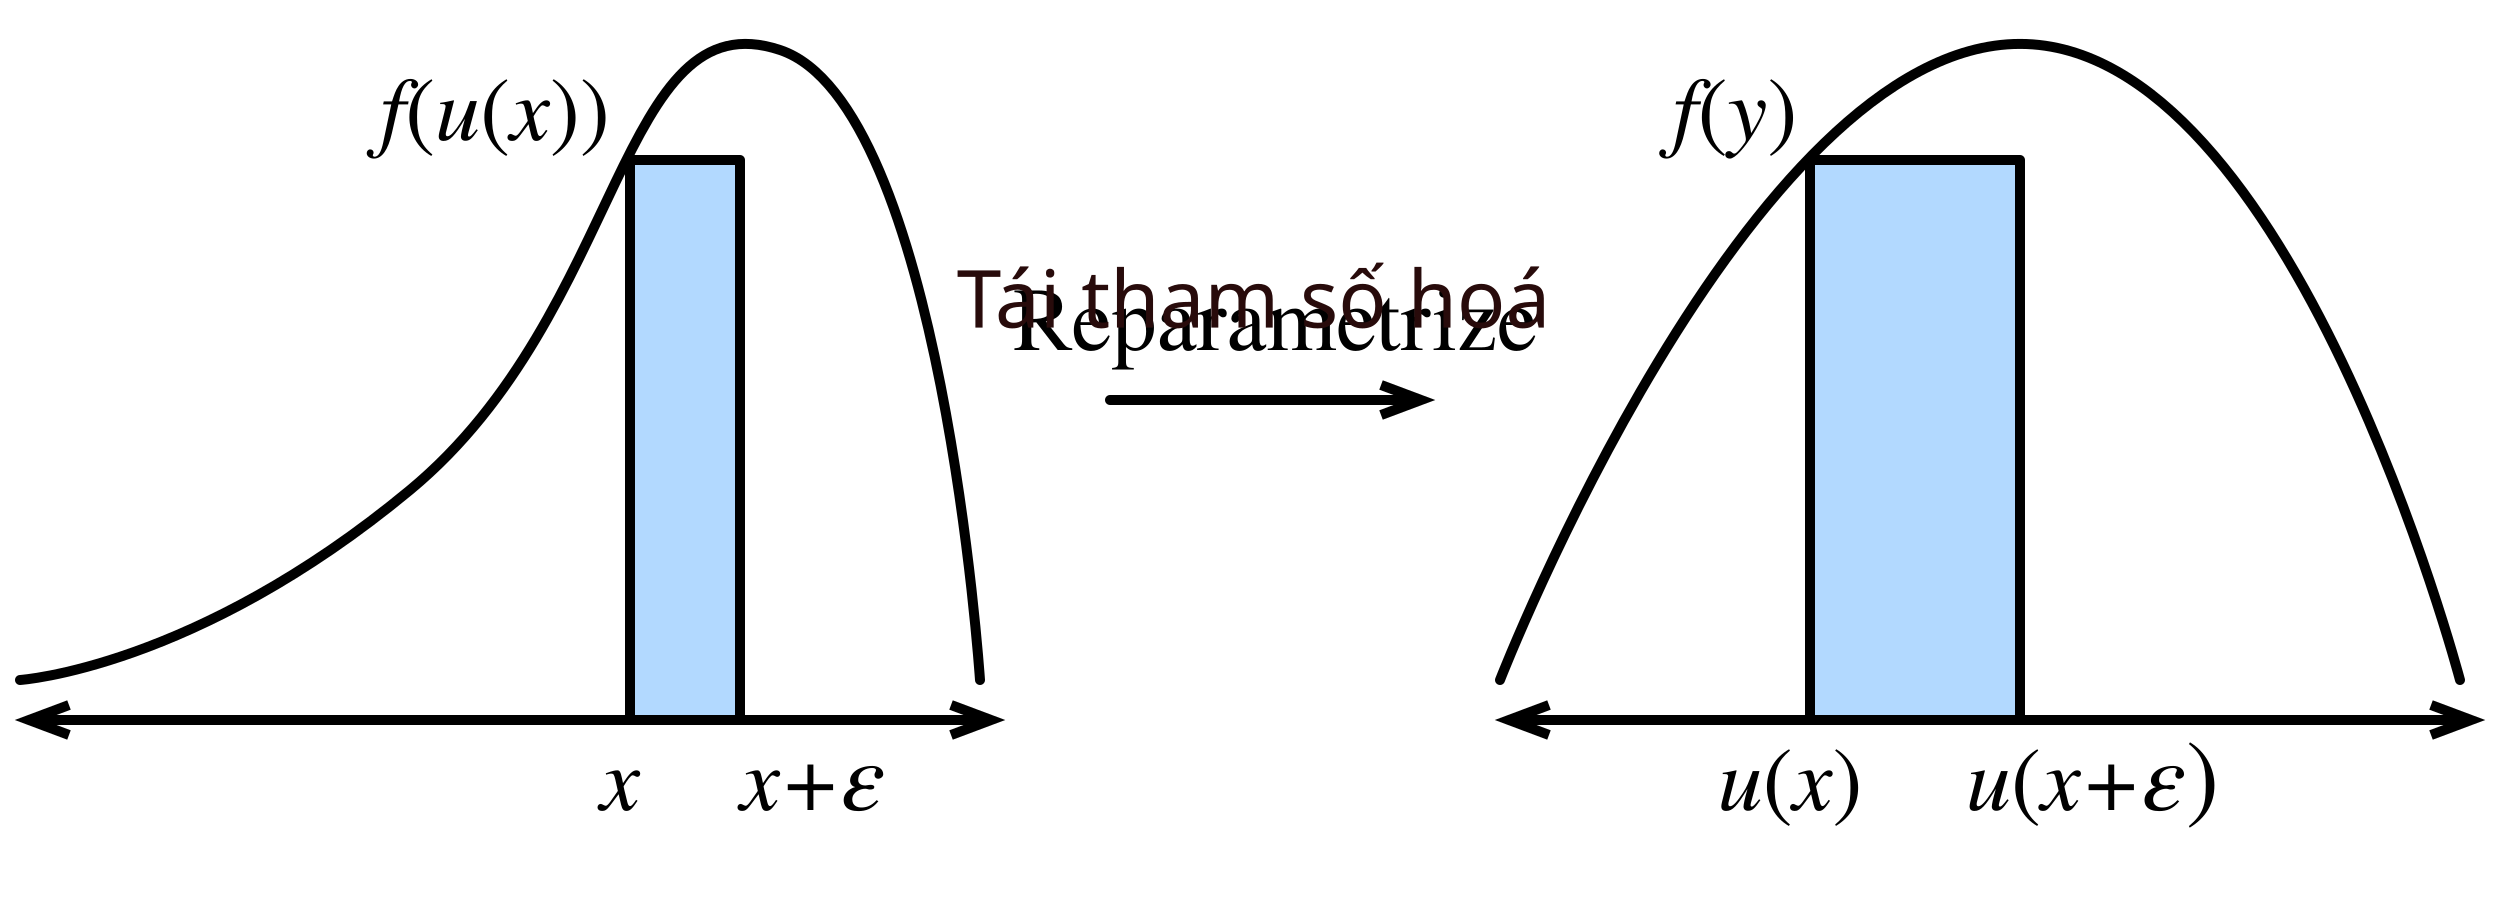
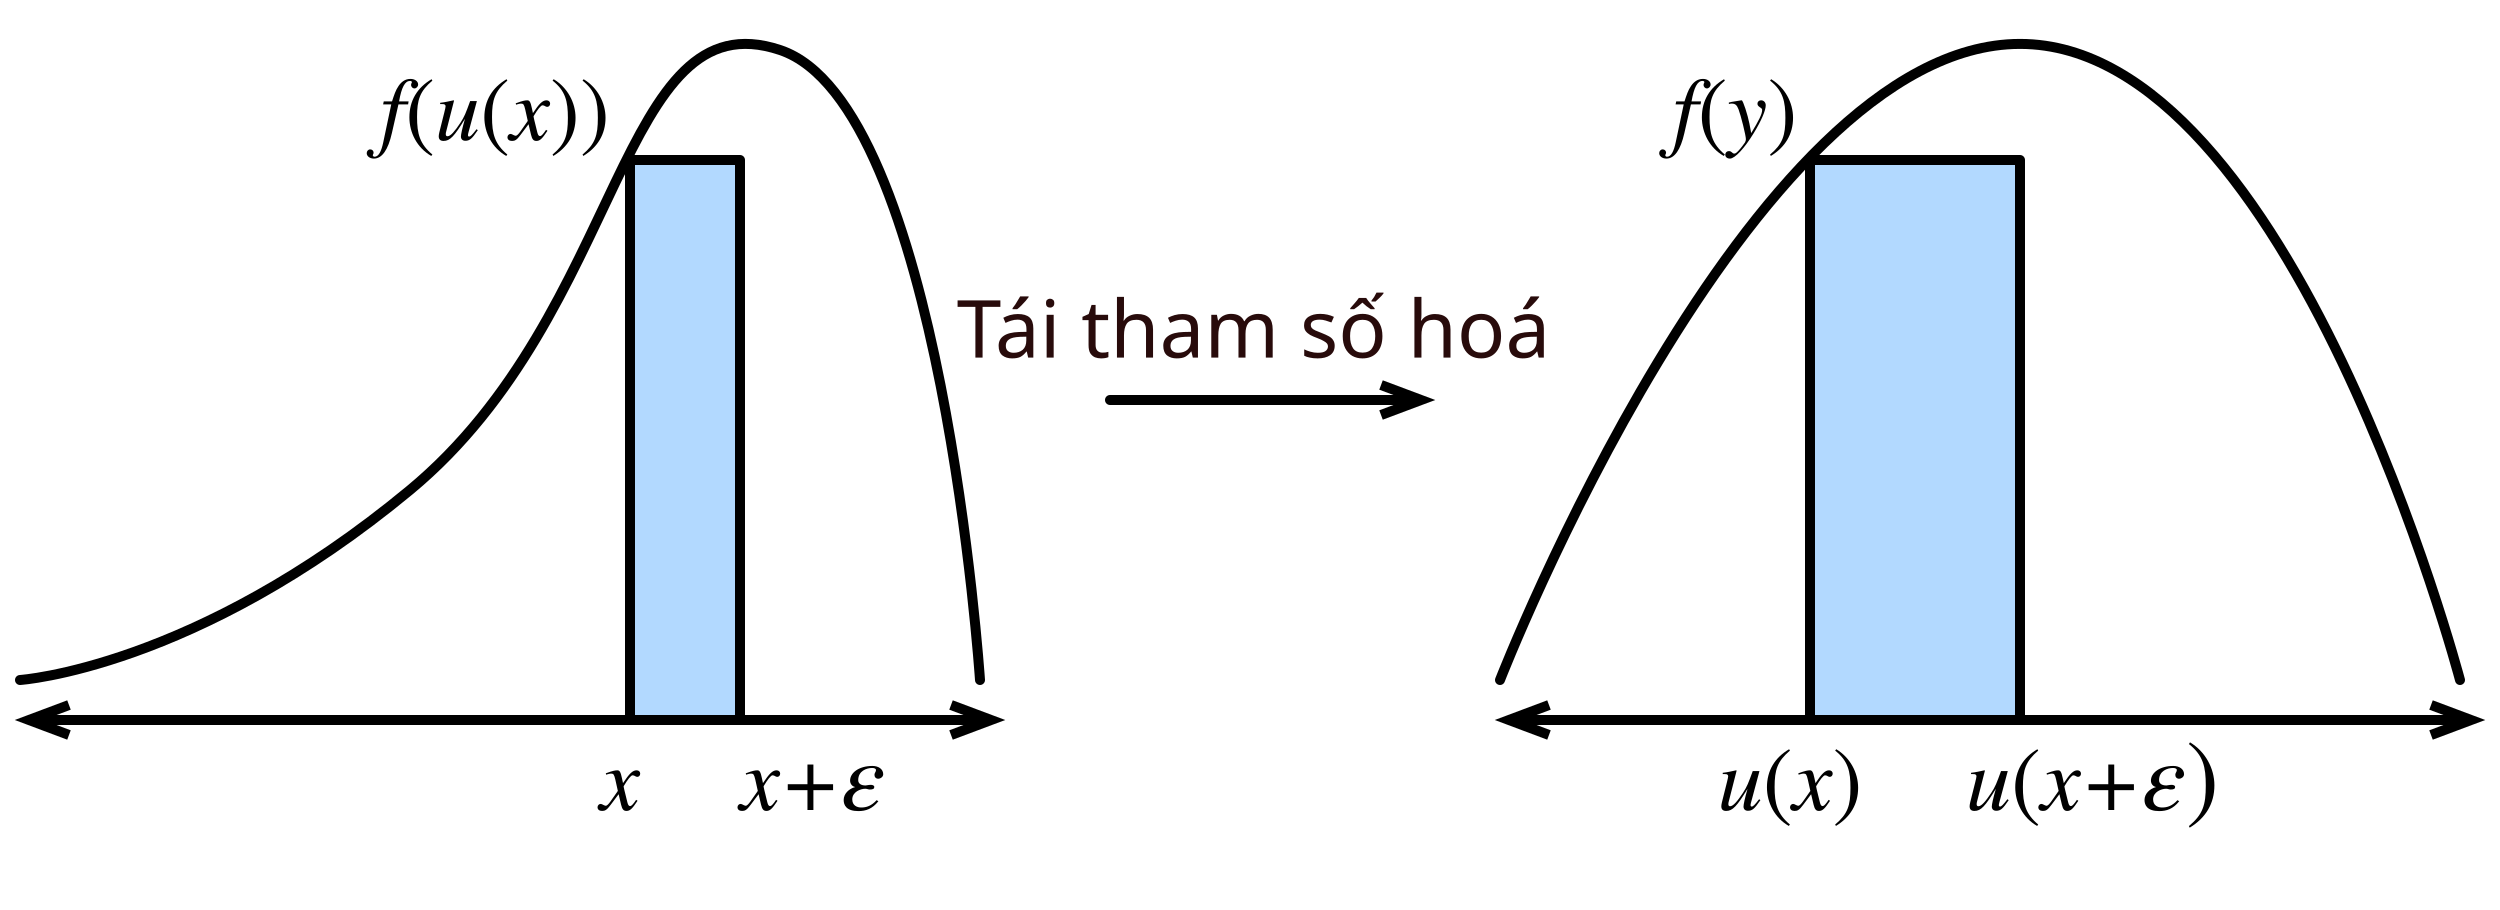
<svg xmlns="http://www.w3.org/2000/svg" xmlns:xlink="http://www.w3.org/1999/xlink" width="250pt" height="91pt" viewBox="0 0 250 91" version="1.1" id="svg235">
  <defs id="defs78">
    <g id="g76">
      <symbol overflow="visible" id="glyph0-0">
        <path style="stroke:none;" d="" id="path10" />
      </symbol>
      <symbol overflow="visible" id="glyph0-1">
        <path style="stroke:none;" d="M 2.188 -3.188 C 2.062 -3.812 1.953 -3.969 1.734 -3.969 C 1.516 -3.969 1.219 -3.906 0.672 -3.703 L 0.578 -3.672 L 0.609 -3.531 L 0.766 -3.578 C 0.938 -3.625 1.047 -3.641 1.109 -3.641 C 1.344 -3.641 1.406 -3.562 1.531 -3.031 L 1.781 -1.906 L 1.047 -0.859 C 0.859 -0.594 0.688 -0.422 0.578 -0.422 C 0.531 -0.422 0.438 -0.453 0.344 -0.5 C 0.234 -0.562 0.141 -0.609 0.062 -0.609 C -0.109 -0.609 -0.25 -0.453 -0.25 -0.281 C -0.25 -0.047 -0.078 0.094 0.203 0.094 C 0.484 0.094 0.672 0.016 1.062 -0.516 L 1.859 -1.578 L 2.109 -0.516 C 2.219 -0.062 2.359 0.094 2.641 0.094 C 2.984 0.094 3.219 -0.109 3.75 -0.922 L 3.609 -1.016 C 3.531 -0.922 3.5 -0.859 3.422 -0.75 C 3.219 -0.484 3.109 -0.391 3 -0.391 C 2.875 -0.391 2.797 -0.516 2.734 -0.766 L 2.438 -1.969 C 2.391 -2.188 2.359 -2.312 2.359 -2.375 C 2.766 -3.062 3.094 -3.469 3.25 -3.469 C 3.469 -3.469 3.547 -3.312 3.719 -3.312 C 3.891 -3.312 4.016 -3.453 4.016 -3.641 C 4.016 -3.828 3.875 -3.969 3.656 -3.969 C 3.266 -3.969 2.922 -3.641 2.297 -2.688 Z M 2.188 -3.188 " id="path13" />
      </symbol>
      <symbol overflow="visible" id="glyph0-2">
        <path style="stroke:none;" d="M 5.312 -1.984 L 5.312 -2.578 L 3.344 -2.578 L 3.344 -4.547 L 2.75 -4.547 L 2.75 -2.578 L 0.781 -2.578 L 0.781 -1.984 L 2.75 -1.984 L 2.75 0 L 3.344 0 L 3.344 -1.984 Z M 5.312 -1.984 " id="path16" />
      </symbol>
      <symbol overflow="visible" id="glyph0-3">
        <path style="stroke:none;" d="M 0.375 -3.859 L 0.312 -3.562 L 1.125 -3.562 L 0.328 0.219 C 0.125 1.188 -0.156 1.672 -0.547 1.672 C -0.641 1.672 -0.719 1.609 -0.719 1.531 C -0.719 1.438 -0.641 1.391 -0.641 1.266 C -0.641 1.078 -0.781 0.938 -0.984 0.938 C -1.172 0.938 -1.328 1.109 -1.328 1.312 C -1.328 1.625 -1.016 1.859 -0.609 1.859 C 0.203 1.859 0.812 0.984 1.188 -0.688 L 1.844 -3.562 L 2.812 -3.562 L 2.859 -3.859 L 1.906 -3.859 C 2.156 -5.281 2.5 -5.906 3 -5.906 C 3.125 -5.906 3.188 -5.859 3.188 -5.781 C 3.188 -5.703 3.109 -5.656 3.109 -5.516 C 3.109 -5.297 3.281 -5.156 3.438 -5.156 C 3.641 -5.156 3.812 -5.344 3.812 -5.547 C 3.812 -5.875 3.484 -6.109 3.047 -6.109 C 2.5 -6.109 2.125 -5.797 1.859 -5.406 C 1.562 -4.984 1.406 -4.484 1.203 -3.859 Z M 0.375 -3.859 " id="path19" />
      </symbol>
      <symbol overflow="visible" id="glyph0-4">
        <path style="stroke:none;" d="M 4.156 -1.078 C 3.688 -0.469 3.547 -0.344 3.406 -0.344 C 3.344 -0.344 3.297 -0.391 3.297 -0.5 C 3.297 -0.609 3.422 -1.031 3.469 -1.203 L 4.188 -3.891 L 3.516 -3.891 C 3.078 -2.688 2.953 -2.344 2.531 -1.703 C 1.969 -0.859 1.562 -0.375 1.25 -0.375 C 1.109 -0.375 1.078 -0.469 1.078 -0.609 C 1.078 -0.641 1.094 -0.719 1.094 -0.75 L 1.906 -3.938 L 1.859 -3.969 C 1.344 -3.859 1.031 -3.781 0.516 -3.719 L 0.516 -3.594 C 0.859 -3.594 0.875 -3.594 0.969 -3.547 C 1.016 -3.516 1.062 -3.453 1.062 -3.391 C 1.062 -3.312 1.016 -3.078 0.938 -2.781 L 0.625 -1.531 C 0.453 -0.875 0.375 -0.547 0.375 -0.375 C 0.375 -0.047 0.547 0.094 0.859 0.094 C 1.5 0.094 1.938 -0.375 3 -2.125 C 2.719 -1.156 2.594 -0.547 2.594 -0.344 C 2.594 -0.078 2.766 0.078 3.031 0.078 C 3.453 0.078 3.688 -0.094 4.281 -0.984 Z M 4.156 -1.078 " id="path22" />
      </symbol>
      <symbol overflow="visible" id="glyph0-5">
        <path style="stroke:none;" d="M 2.188 -1.672 C 2.031 -2.469 1.562 -3.969 1.422 -3.969 L 1.391 -3.969 C 0.906 -3.891 0.609 -3.844 0.422 -3.812 C 0.328 -3.781 0.234 -3.766 0.141 -3.75 L 0.141 -3.594 C 0.234 -3.625 0.312 -3.641 0.406 -3.641 C 0.781 -3.641 0.938 -3.5 1.109 -3.062 C 1.344 -2.453 1.844 -0.438 1.844 -0.078 C 1.844 0.031 1.812 0.141 1.75 0.25 C 1.688 0.359 1.281 0.891 1.109 1.062 C 0.906 1.281 0.797 1.359 0.688 1.359 C 0.453 1.359 0.453 1.109 0.141 1.109 C -0.062 1.109 -0.219 1.266 -0.219 1.469 C -0.219 1.703 -0.031 1.859 0.25 1.859 C 0.75 1.859 1.719 0.812 2.656 -0.734 C 3.406 -1.969 3.828 -2.969 3.828 -3.469 C 3.828 -3.75 3.641 -3.969 3.359 -3.969 C 3.156 -3.969 3 -3.828 3 -3.641 C 3 -3.484 3.062 -3.406 3.234 -3.281 C 3.406 -3.172 3.469 -3.125 3.469 -3 C 3.469 -2.594 3.141 -1.953 2.375 -0.688 Z M 2.188 -1.672 " id="path25" />
      </symbol>
      <symbol overflow="visible" id="glyph1-0">
        <path style="stroke:none;" d="" id="path28" />
      </symbol>
      <symbol overflow="visible" id="glyph1-1">
        <path style="stroke:none;" d="M 3.594 -0.984 C 3.062 -0.406 2.578 -0.25 2.047 -0.25 C 1.625 -0.25 1.156 -0.453 1.156 -1.062 C 1.156 -1.812 1.984 -2.125 2.453 -2.125 C 2.656 -2.125 2.734 -2.047 2.906 -2.047 C 3.234 -2.047 3.359 -2.125 3.359 -2.312 C 3.359 -2.438 3.203 -2.516 3.016 -2.516 C 2.766 -2.516 2.594 -2.453 2.484 -2.453 C 2.062 -2.453 1.75 -2.625 1.75 -2.984 C 1.75 -3.906 2.578 -4.203 3.156 -4.203 C 3.391 -4.203 3.531 -4.109 3.531 -4 C 3.531 -3.812 3.375 -3.719 3.375 -3.516 C 3.375 -3.281 3.531 -3.125 3.766 -3.125 C 3.953 -3.125 4.25 -3.297 4.25 -3.578 C 4.25 -4.062 3.812 -4.406 3.172 -4.406 C 1.797 -4.406 0.938 -3.703 0.938 -2.938 C 0.938 -2.641 1.125 -2.359 1.453 -2.297 C 0.812 -2.125 0.297 -1.625 0.297 -1 C 0.297 -0.484 0.562 0.109 1.766 0.109 C 2.516 0.109 3.156 -0.109 3.766 -0.875 Z M 3.594 -0.984 " id="path31" />
      </symbol>
      <symbol overflow="visible" id="glyph2-0">
        <path style="stroke:none;" d="" id="path34" />
      </symbol>
      <symbol overflow="visible" id="glyph2-1">
        <path style="stroke:none;" d="M 2.734 1.453 C 1.469 0.391 1.203 -0.625 1.203 -2.297 C 1.203 -4.031 1.484 -4.875 2.734 -5.938 L 2.656 -6.078 C 1.219 -5.234 0.438 -3.938 0.438 -2.266 C 0.438 -0.734 1.203 0.781 2.625 1.594 Z M 2.734 1.453 " id="path37" />
      </symbol>
      <symbol overflow="visible" id="glyph2-2">
        <path style="stroke:none;" d="M 0.266 -5.938 C 1.562 -4.906 1.797 -3.875 1.797 -2.203 C 1.797 -0.453 1.531 0.391 0.266 1.453 L 0.344 1.594 C 1.766 0.719 2.562 -0.562 2.562 -2.219 C 2.562 -3.75 1.75 -5.25 0.375 -6.078 Z M 0.266 -5.938 " id="path40" />
      </symbol>
      <symbol overflow="visible" id="glyph2-3">
        <path style="stroke:none;" d="M 5.938 0 L 5.938 -0.172 C 5.547 -0.203 5.359 -0.266 5.094 -0.594 L 3.297 -2.875 C 4.422 -3.047 4.922 -3.562 4.922 -4.344 C 4.922 -4.75 4.781 -5.188 4.484 -5.422 C 4.094 -5.734 3.453 -5.953 2.594 -5.953 L 0.156 -5.953 L 0.156 -5.781 C 0.844 -5.734 0.922 -5.625 0.922 -4.953 L 0.922 -1.109 C 0.922 -0.328 0.828 -0.219 0.156 -0.172 L 0.156 0 L 2.641 0 L 2.641 -0.172 C 1.938 -0.219 1.844 -0.328 1.844 -1.016 L 1.844 -2.75 L 2.344 -2.766 L 4.484 0 Z M 1.844 -5.25 C 1.844 -5.562 1.984 -5.625 2.297 -5.625 C 3.406 -5.625 3.938 -5.234 3.938 -4.422 C 3.938 -3.969 3.75 -3.578 3.422 -3.391 C 3.016 -3.172 2.703 -3.109 1.844 -3.094 Z M 1.844 -5.25 " id="path43" />
      </symbol>
      <symbol overflow="visible" id="glyph2-4">
        <path style="stroke:none;" d="M 3.672 -1.469 C 3.234 -0.812 2.891 -0.531 2.281 -0.531 C 1.875 -0.531 1.531 -0.688 1.281 -1.031 C 0.969 -1.453 0.922 -1.812 0.875 -2.5 L 3.641 -2.5 C 3.609 -2.984 3.516 -3.266 3.344 -3.516 C 3.047 -3.922 2.641 -4.141 2.094 -4.141 C 0.953 -4.141 0.219 -3.219 0.219 -1.953 C 0.219 -0.719 0.875 0.094 1.938 0.094 C 2.828 0.094 3.469 -0.438 3.812 -1.406 Z M 0.891 -2.781 C 0.984 -3.453 1.344 -3.812 1.844 -3.812 C 2.438 -3.812 2.625 -3.516 2.734 -2.781 Z M 0.891 -2.781 " id="path46" />
      </symbol>
      <symbol overflow="visible" id="glyph2-5">
        <path style="stroke:none;" d="M 1.438 -4.125 L 1.375 -4.141 C 0.906 -3.953 0.578 -3.828 0.078 -3.688 L 0.078 -3.531 C 0.156 -3.547 0.219 -3.547 0.312 -3.547 C 0.609 -3.547 0.672 -3.453 0.672 -3.031 L 0.672 1.172 C 0.672 1.641 0.578 1.75 0.047 1.797 L 0.047 1.953 L 2.219 1.953 L 2.219 1.797 C 1.547 1.781 1.438 1.688 1.438 1.109 L 1.438 -0.297 C 1.75 0 1.969 0.094 2.344 0.094 C 3.406 0.094 4.234 -0.922 4.234 -2.219 C 4.234 -3.344 3.594 -4.141 2.734 -4.141 C 2.219 -4.141 1.828 -3.922 1.438 -3.422 Z M 1.438 -3 C 1.438 -3.281 1.938 -3.594 2.344 -3.594 C 3.016 -3.594 3.453 -2.922 3.453 -1.859 C 3.453 -0.875 3.016 -0.203 2.359 -0.203 C 1.938 -0.203 1.438 -0.516 1.438 -0.797 Z M 1.438 -3 " id="path49" />
      </symbol>
      <symbol overflow="visible" id="glyph2-6">
        <path style="stroke:none;" d="M 3.984 -0.594 C 3.828 -0.469 3.734 -0.422 3.594 -0.422 C 3.422 -0.422 3.312 -0.609 3.312 -1.016 L 3.312 -2.734 C 3.312 -3.281 3.281 -3.469 3.062 -3.734 C 2.844 -4 2.5 -4.141 2 -4.141 C 1.594 -4.141 1.219 -4.031 0.969 -3.875 C 0.641 -3.672 0.5 -3.391 0.5 -3.156 C 0.5 -2.906 0.703 -2.734 0.891 -2.734 C 1.125 -2.734 1.312 -2.938 1.312 -3.109 C 1.312 -3.297 1.25 -3.328 1.25 -3.484 C 1.25 -3.719 1.516 -3.922 1.875 -3.922 C 2.281 -3.922 2.578 -3.672 2.578 -3.109 L 2.578 -2.625 C 1.562 -2.25 1.234 -2.078 0.969 -1.906 C 0.609 -1.672 0.328 -1.312 0.328 -0.844 C 0.328 -0.25 0.719 0.094 1.281 0.094 C 1.672 0.094 2.109 -0.031 2.578 -0.562 L 2.594 -0.562 C 2.641 -0.094 2.828 0.094 3.172 0.094 C 3.469 0.094 3.703 0 3.984 -0.344 Z M 2.578 -1.141 C 2.578 -0.875 2.531 -0.75 2.266 -0.578 C 2.109 -0.484 1.922 -0.438 1.75 -0.438 C 1.391 -0.438 1.125 -0.641 1.125 -1.125 C 1.125 -1.406 1.219 -1.625 1.438 -1.812 C 1.656 -2.031 2.031 -2.219 2.578 -2.406 Z M 2.578 -1.141 " id="path52" />
      </symbol>
      <symbol overflow="visible" id="glyph2-7">
        <path style="stroke:none;" d="M 1.438 -4.125 L 1.391 -4.141 C 0.922 -3.953 0.594 -3.828 0.062 -3.656 L 0.062 -3.516 C 0.188 -3.531 0.266 -3.547 0.375 -3.547 C 0.609 -3.547 0.688 -3.406 0.688 -3 L 0.688 -0.75 C 0.688 -0.312 0.625 -0.25 0.047 -0.141 L 0.047 0 L 2.203 0 L 2.203 -0.141 C 1.594 -0.156 1.438 -0.297 1.438 -0.812 L 1.438 -2.828 C 1.438 -3.125 1.812 -3.578 2.062 -3.578 C 2.125 -3.578 2.203 -3.531 2.297 -3.438 C 2.453 -3.297 2.547 -3.266 2.656 -3.266 C 2.875 -3.266 3.016 -3.406 3.016 -3.656 C 3.016 -3.953 2.828 -4.141 2.516 -4.141 C 2.141 -4.141 1.891 -3.938 1.438 -3.297 Z M 1.438 -4.125 " id="path55" />
      </symbol>
      <symbol overflow="visible" id="glyph2-8">
        <path style="stroke:none;" d="M 6.969 0 L 6.969 -0.141 L 6.734 -0.156 C 6.469 -0.172 6.359 -0.281 6.359 -0.688 L 6.359 -2.516 C 6.359 -3.578 6.031 -4.141 5.312 -4.141 C 4.781 -4.141 4.328 -3.906 3.844 -3.391 C 3.688 -3.891 3.375 -4.141 2.891 -4.141 C 2.484 -4.141 2.109 -4.062 1.516 -3.453 L 1.5 -3.453 L 1.5 -4.109 L 1.422 -4.141 C 0.969 -3.969 0.672 -3.875 0.172 -3.734 L 0.172 -3.578 C 0.281 -3.609 0.359 -3.625 0.453 -3.625 C 0.688 -3.625 0.781 -3.469 0.781 -3.031 L 0.781 -0.797 C 0.781 -0.266 0.641 -0.141 0.141 -0.141 L 0.141 0 L 2.141 0 L 2.141 -0.141 C 1.672 -0.156 1.531 -0.25 1.531 -0.625 L 1.531 -3.125 C 1.531 -3.156 1.578 -3.219 1.641 -3.281 C 1.828 -3.5 2.266 -3.672 2.594 -3.672 C 2.984 -3.672 3.188 -3.297 3.188 -2.672 L 3.188 -0.781 C 3.188 -0.219 3.094 -0.172 2.578 -0.141 L 2.578 0 L 4.594 0 L 4.594 -0.141 C 4.078 -0.141 3.938 -0.266 3.938 -0.859 L 3.938 -3.125 C 4.219 -3.516 4.484 -3.672 4.906 -3.672 C 5.422 -3.672 5.594 -3.375 5.594 -2.656 L 5.594 -0.812 C 5.594 -0.281 5.516 -0.188 5.016 -0.141 L 5.016 0 Z M 6.969 0 " id="path58" />
      </symbol>
      <symbol overflow="visible" id="glyph2-9">
        <path style="stroke:none;" d="M 2.391 -0.688 C 2.203 -0.453 2.047 -0.375 1.859 -0.375 C 1.516 -0.375 1.391 -0.609 1.391 -1.188 L 1.391 -3.766 L 2.297 -3.766 L 2.297 -4.047 L 1.391 -4.047 L 1.391 -5.094 C 1.391 -5.188 1.375 -5.219 1.328 -5.219 C 1.266 -5.125 1.203 -5.047 1.141 -4.953 C 0.797 -4.469 0.5 -4.125 0.266 -4 C 0.172 -3.938 0.109 -3.875 0.109 -3.828 C 0.109 -3.797 0.125 -3.781 0.156 -3.766 L 0.625 -3.766 L 0.625 -1.047 C 0.625 -0.297 0.906 0.094 1.422 0.094 C 1.875 0.094 2.219 -0.125 2.516 -0.594 Z M 2.391 -0.688 " id="path61" />
      </symbol>
      <symbol overflow="visible" id="glyph2-10">
        <path style="stroke:none;" d="M 1.625 -5.688 C 1.625 -5.938 1.422 -6.141 1.156 -6.141 C 0.906 -6.141 0.703 -5.938 0.703 -5.688 C 0.703 -5.422 0.906 -5.234 1.156 -5.234 C 1.422 -5.234 1.625 -5.422 1.625 -5.688 Z M 2.281 0 L 2.281 -0.141 C 1.688 -0.188 1.609 -0.281 1.609 -0.938 L 1.609 -4.109 L 1.578 -4.141 L 0.188 -3.641 L 0.188 -3.5 C 0.344 -3.547 0.484 -3.547 0.562 -3.547 C 0.781 -3.547 0.859 -3.406 0.859 -2.984 L 0.859 -0.938 C 0.859 -0.25 0.766 -0.172 0.141 -0.141 L 0.141 0 Z M 2.281 0 " id="path64" />
      </symbol>
      <symbol overflow="visible" id="glyph2-11">
        <path style="stroke:none;" d="M 3.766 -1.219 L 3.594 -1.266 C 3.516 -0.812 3.484 -0.672 3.359 -0.516 C 3.234 -0.359 2.922 -0.266 2.406 -0.266 L 1.203 -0.266 L 3.625 -3.922 L 3.625 -4.047 L 0.516 -4.047 L 0.484 -2.984 L 0.641 -2.984 C 0.719 -3.641 0.859 -3.781 1.422 -3.781 L 2.641 -3.781 L 0.25 -0.141 L 0.25 0 L 3.625 0 Z M 3.766 -1.219 " id="path67" />
      </symbol>
      <symbol overflow="visible" id="glyph3-0">
        <path style="stroke:none;" d="" id="path70" />
      </symbol>
      <symbol overflow="visible" id="glyph3-1">
        <path style="stroke:none;" d="M 0.297 -6.594 C 1.734 -5.453 1.984 -4.312 1.984 -2.438 C 1.984 -0.5 1.703 0.438 0.297 1.609 L 0.375 1.766 C 1.969 0.797 2.844 -0.625 2.844 -2.469 C 2.844 -4.172 1.938 -5.844 0.406 -6.766 Z M 0.297 -6.594 " id="path73" />
      </symbol>
    </g>
  </defs>
  <g id="surface1">
    <path style="fill:none;stroke-width:1;stroke-linecap:round;stroke-linejoin:round;stroke:rgb(0%,0%,0%);stroke-opacity:1;stroke-miterlimit:10;" d="M 93.102 80 L 4.898 80 " transform="matrix(1,0,0,1,2,-8)" id="path80" />
    <path style="fill:none;stroke-width:1;stroke-linecap:butt;stroke-linejoin:miter;stroke:rgb(0%,0%,0%);stroke-opacity:1;stroke-miterlimit:10;" d="M 0.898 80 L 4.898 80 M 4.898 81.5 L 0.898 80 L 4.898 78.5 " transform="matrix(1,0,0,1,2,-8)" id="path82" />
    <path style="fill:none;stroke-width:1;stroke-linecap:butt;stroke-linejoin:miter;stroke:rgb(0%,0%,0%);stroke-opacity:1;stroke-miterlimit:10;" d="M 97.102 80 L 93.102 80 M 93.102 78.5 L 97.102 80 L 93.102 81.5 " transform="matrix(1,0,0,1,2,-8)" id="path84" />
    <path style="fill:none;stroke-width:1;stroke-linecap:round;stroke-linejoin:round;stroke:rgb(0%,0%,0%);stroke-opacity:1;stroke-miterlimit:10;" d="M 0 76 C 0 76 17.469 74.848 39 57 C 60.531 39.152 59.852 7.617 76 13 C 92.148 18.383 96 76 96 76 " transform="matrix(1,0,0,1,2,-8)" id="path86" />
    <path style="fill:none;stroke-width:1;stroke-linecap:round;stroke-linejoin:round;stroke:rgb(0%,0%,0%);stroke-opacity:1;stroke-miterlimit:10;" d="M 241.102 80 L 152.898 80 " transform="matrix(1,0,0,1,2,-8)" id="path88" />
    <path style="fill:none;stroke-width:1;stroke-linecap:butt;stroke-linejoin:miter;stroke:rgb(0%,0%,0%);stroke-opacity:1;stroke-miterlimit:10;" d="M 148.898 80 L 152.898 80 M 152.898 81.5 L 148.898 80 L 152.898 78.5 " transform="matrix(1,0,0,1,2,-8)" id="path90" />
    <path style="fill:none;stroke-width:1;stroke-linecap:butt;stroke-linejoin:miter;stroke:rgb(0%,0%,0%);stroke-opacity:1;stroke-miterlimit:10;" d="M 245.102 80 L 241.102 80 M 241.102 78.5 L 245.102 80 L 241.102 81.5 " transform="matrix(1,0,0,1,2,-8)" id="path92" />
    <path style="fill:none;stroke-width:1;stroke-linecap:round;stroke-linejoin:round;stroke:rgb(0%,0%,0%);stroke-opacity:1;stroke-miterlimit:10;" d="M 148 76 C 148 76 172.801 12.391 200 12.391 C 227.199 12.391 244 76 244 76 " transform="matrix(1,0,0,1,2,-8)" id="path94" />
    <path style="fill-rule:nonzero;fill:rgb(69.804%,85.098%,100%);fill-opacity:1;stroke-width:1;stroke-linecap:round;stroke-linejoin:round;stroke:rgb(0%,0%,0%);stroke-opacity:1;stroke-miterlimit:10;" d="M 61 24 L 72 24 L 72 80 L 61 80 Z M 61 24 " transform="matrix(1,0,0,1,2,-8)" id="path96" />
    <path style="fill-rule:nonzero;fill:rgb(69.804%,85.098%,100%);fill-opacity:1;stroke-width:1;stroke-linecap:round;stroke-linejoin:round;stroke:rgb(0%,0%,0%);stroke-opacity:1;stroke-miterlimit:10;" d="M 179 24 L 200 24 L 200 80 L 179 80 Z M 179 24 " transform="matrix(1,0,0,1,2,-8)" id="path98" />
    <g style="fill:rgb(0%,0%,0%);fill-opacity:1;" id="g104">
      <use xlink:href="#glyph0-1" x="74" y="81" id="use100" />
      <use xlink:href="#glyph0-2" x="77.996" y="81" id="use102" />
    </g>
    <g style="fill:rgb(0%,0%,0%);fill-opacity:1;" id="g108">
      <use xlink:href="#glyph1-1" x="84.071" y="81" id="use106" />
    </g>
    <g style="fill:rgb(0%,0%,0%);fill-opacity:1;" id="g112">
      <use xlink:href="#glyph0-1" x="60.004" y="81" id="use110" />
    </g>
    <g style="fill:rgb(0%,0%,0%);fill-opacity:1;" id="g116">
      <use xlink:href="#glyph0-3" x="38" y="14" id="use114" />
    </g>
    <g style="fill:rgb(0%,0%,0%);fill-opacity:1;" id="g120">
      <use xlink:href="#glyph2-1" x="40.502" y="14" id="use118" />
    </g>
    <g style="fill:rgb(0%,0%,0%);fill-opacity:1;" id="g124">
      <use xlink:href="#glyph0-4" x="43.499" y="14" id="use122" />
    </g>
    <g style="fill:rgb(0%,0%,0%);fill-opacity:1;" id="g128">
      <use xlink:href="#glyph2-1" x="47.999" y="14" id="use126" />
    </g>
    <g style="fill:rgb(0%,0%,0%);fill-opacity:1;" id="g132">
      <use xlink:href="#glyph0-1" x="50.996" y="14" id="use130" />
    </g>
    <g style="fill:rgb(0%,0%,0%);fill-opacity:1;" id="g138">
      <use xlink:href="#glyph2-2" x="54.992" y="14" id="use134" />
      <use xlink:href="#glyph2-2" x="57.989" y="14" id="use136" />
    </g>
    <path style="fill:none;stroke-width:1;stroke-linecap:round;stroke-linejoin:round;stroke:rgb(0%,0%,0%);stroke-opacity:1;stroke-miterlimit:10;" d="M 136.102 48 C 126.609 48 109 48 109 48 " transform="matrix(1,0,0,1,2,-8)" id="path140" />
    <path style="fill:none;stroke-width:1;stroke-linecap:butt;stroke-linejoin:miter;stroke:rgb(0%,0%,0%);stroke-opacity:1;stroke-miterlimit:10;" d="M 140.102 48 L 136.102 48 M 136.102 46.5 L 140.102 48 L 136.102 49.5 " transform="matrix(1,0,0,1,2,-8)" id="path142" />
-     <g style="fill:rgb(0%,0%,0%);fill-opacity:1;" id="g146">
-       <use xlink:href="#glyph2-3" x="101.287" y="35" id="use144" />
-     </g>
-     <g style="fill:rgb(0%,0%,0%);fill-opacity:1;" id="g156">
-       <use xlink:href="#glyph2-4" x="107.165" y="35" id="use148" />
-       <use xlink:href="#glyph2-5" x="111.16" y="35" id="use150" />
-       <use xlink:href="#glyph2-6" x="115.66" y="35" id="use152" />
-       <use xlink:href="#glyph2-7" x="119.656" y="35" id="use154" />
-     </g>
-     <g style="fill:rgb(0%,0%,0%);fill-opacity:1;" id="g164">
-       <use xlink:href="#glyph2-6" x="122.635" y="35" id="use158" />
-       <use xlink:href="#glyph2-8" x="126.632" y="35" id="use160" />
-       <use xlink:href="#glyph2-4" x="133.633" y="35" id="use162" />
-     </g>
-     <g style="fill:rgb(0%,0%,0%);fill-opacity:1;" id="g170">
-       <use xlink:href="#glyph2-9" x="137.548" y="35" id="use166" />
-       <use xlink:href="#glyph2-7" x="140.05" y="35" id="use168" />
-     </g>
-     <g style="fill:rgb(0%,0%,0%);fill-opacity:1;" id="g178">
-       <use xlink:href="#glyph2-10" x="143.219" y="35" id="use172" />
-       <use xlink:href="#glyph2-11" x="145.72" y="35" id="use174" />
-       <use xlink:href="#glyph2-4" x="149.716" y="35" id="use176" />
-     </g>
    <g style="fill:rgb(0%,0%,0%);fill-opacity:1;" id="g182">
      <use xlink:href="#glyph0-4" x="196.587" y="81" id="use180" />
    </g>
    <g style="fill:rgb(0%,0%,0%);fill-opacity:1;" id="g186">
      <use xlink:href="#glyph2-1" x="201.087" y="81" id="use184" />
    </g>
    <g style="fill:rgb(0%,0%,0%);fill-opacity:1;" id="g192">
      <use xlink:href="#glyph0-1" x="204.083" y="81" id="use188" />
      <use xlink:href="#glyph0-2" x="208.079" y="81" id="use190" />
    </g>
    <g style="fill:rgb(0%,0%,0%);fill-opacity:1;" id="g196">
      <use xlink:href="#glyph1-1" x="214.155" y="81" id="use194" />
    </g>
    <g style="fill:rgb(0%,0%,0%);fill-opacity:1;" id="g200">
      <use xlink:href="#glyph3-1" x="218.595" y="81" id="use198" />
    </g>
    <g style="fill:rgb(0%,0%,0%);fill-opacity:1;" id="g204">
      <use xlink:href="#glyph0-4" x="171.757" y="81" id="use202" />
    </g>
    <g style="fill:rgb(0%,0%,0%);fill-opacity:1;" id="g208">
      <use xlink:href="#glyph2-1" x="176.257" y="81" id="use206" />
    </g>
    <g style="fill:rgb(0%,0%,0%);fill-opacity:1;" id="g212">
      <use xlink:href="#glyph0-1" x="179.254" y="81" id="use210" />
    </g>
    <g style="fill:rgb(0%,0%,0%);fill-opacity:1;" id="g216">
      <use xlink:href="#glyph2-2" x="183.25" y="81" id="use214" />
    </g>
    <g style="fill:rgb(0%,0%,0%);fill-opacity:1;" id="g220">
      <use xlink:href="#glyph0-3" x="167.247" y="14" id="use218" />
    </g>
    <g style="fill:rgb(0%,0%,0%);fill-opacity:1;" id="g224">
      <use xlink:href="#glyph2-1" x="169.749" y="14" id="use222" />
    </g>
    <g style="fill:rgb(0%,0%,0%);fill-opacity:1;" id="g228">
      <use xlink:href="#glyph0-5" x="172.746" y="14" id="use226" />
    </g>
    <g style="fill:rgb(0%,0%,0%);fill-opacity:1;" id="g232">
      <use xlink:href="#glyph2-2" x="176.742" y="14" id="use230" />
    </g>
  </g>
  <text xml:space="preserve" style="font-size:9px;line-height:1.25;font-family:sans-serif;stroke-width:0.75" x="100.902" y="22.555" id="text243">
    <tspan id="tspan241" x="100.902" y="22.555" style="stroke-width:0.75" />
  </text>
-   <text xml:space="preserve" style="font-size:8px;line-height:1.25;font-family:sans-serif;stroke-width:0.75;fill:#280b0b;" x="95.679" y="32.764" id="text247">
-     <tspan id="tspan245" x="95.679" y="32.764" style="font-size:8px;stroke-width:0.75;fill:#280b0b;">Tái tham số hoá</tspan>
+   <text xml:space="preserve" style="font-size:8px;line-height:1.25;font-family:sans-serif;fill:#280b0b;stroke-width:0.75" x="95.679" y="35.764" id="text247">
+     <tspan id="tspan245" x="95.679" y="35.764" style="font-size:8px;fill:#280b0b;stroke-width:0.75">Tái tham số hoá</tspan>
  </text>
</svg>
